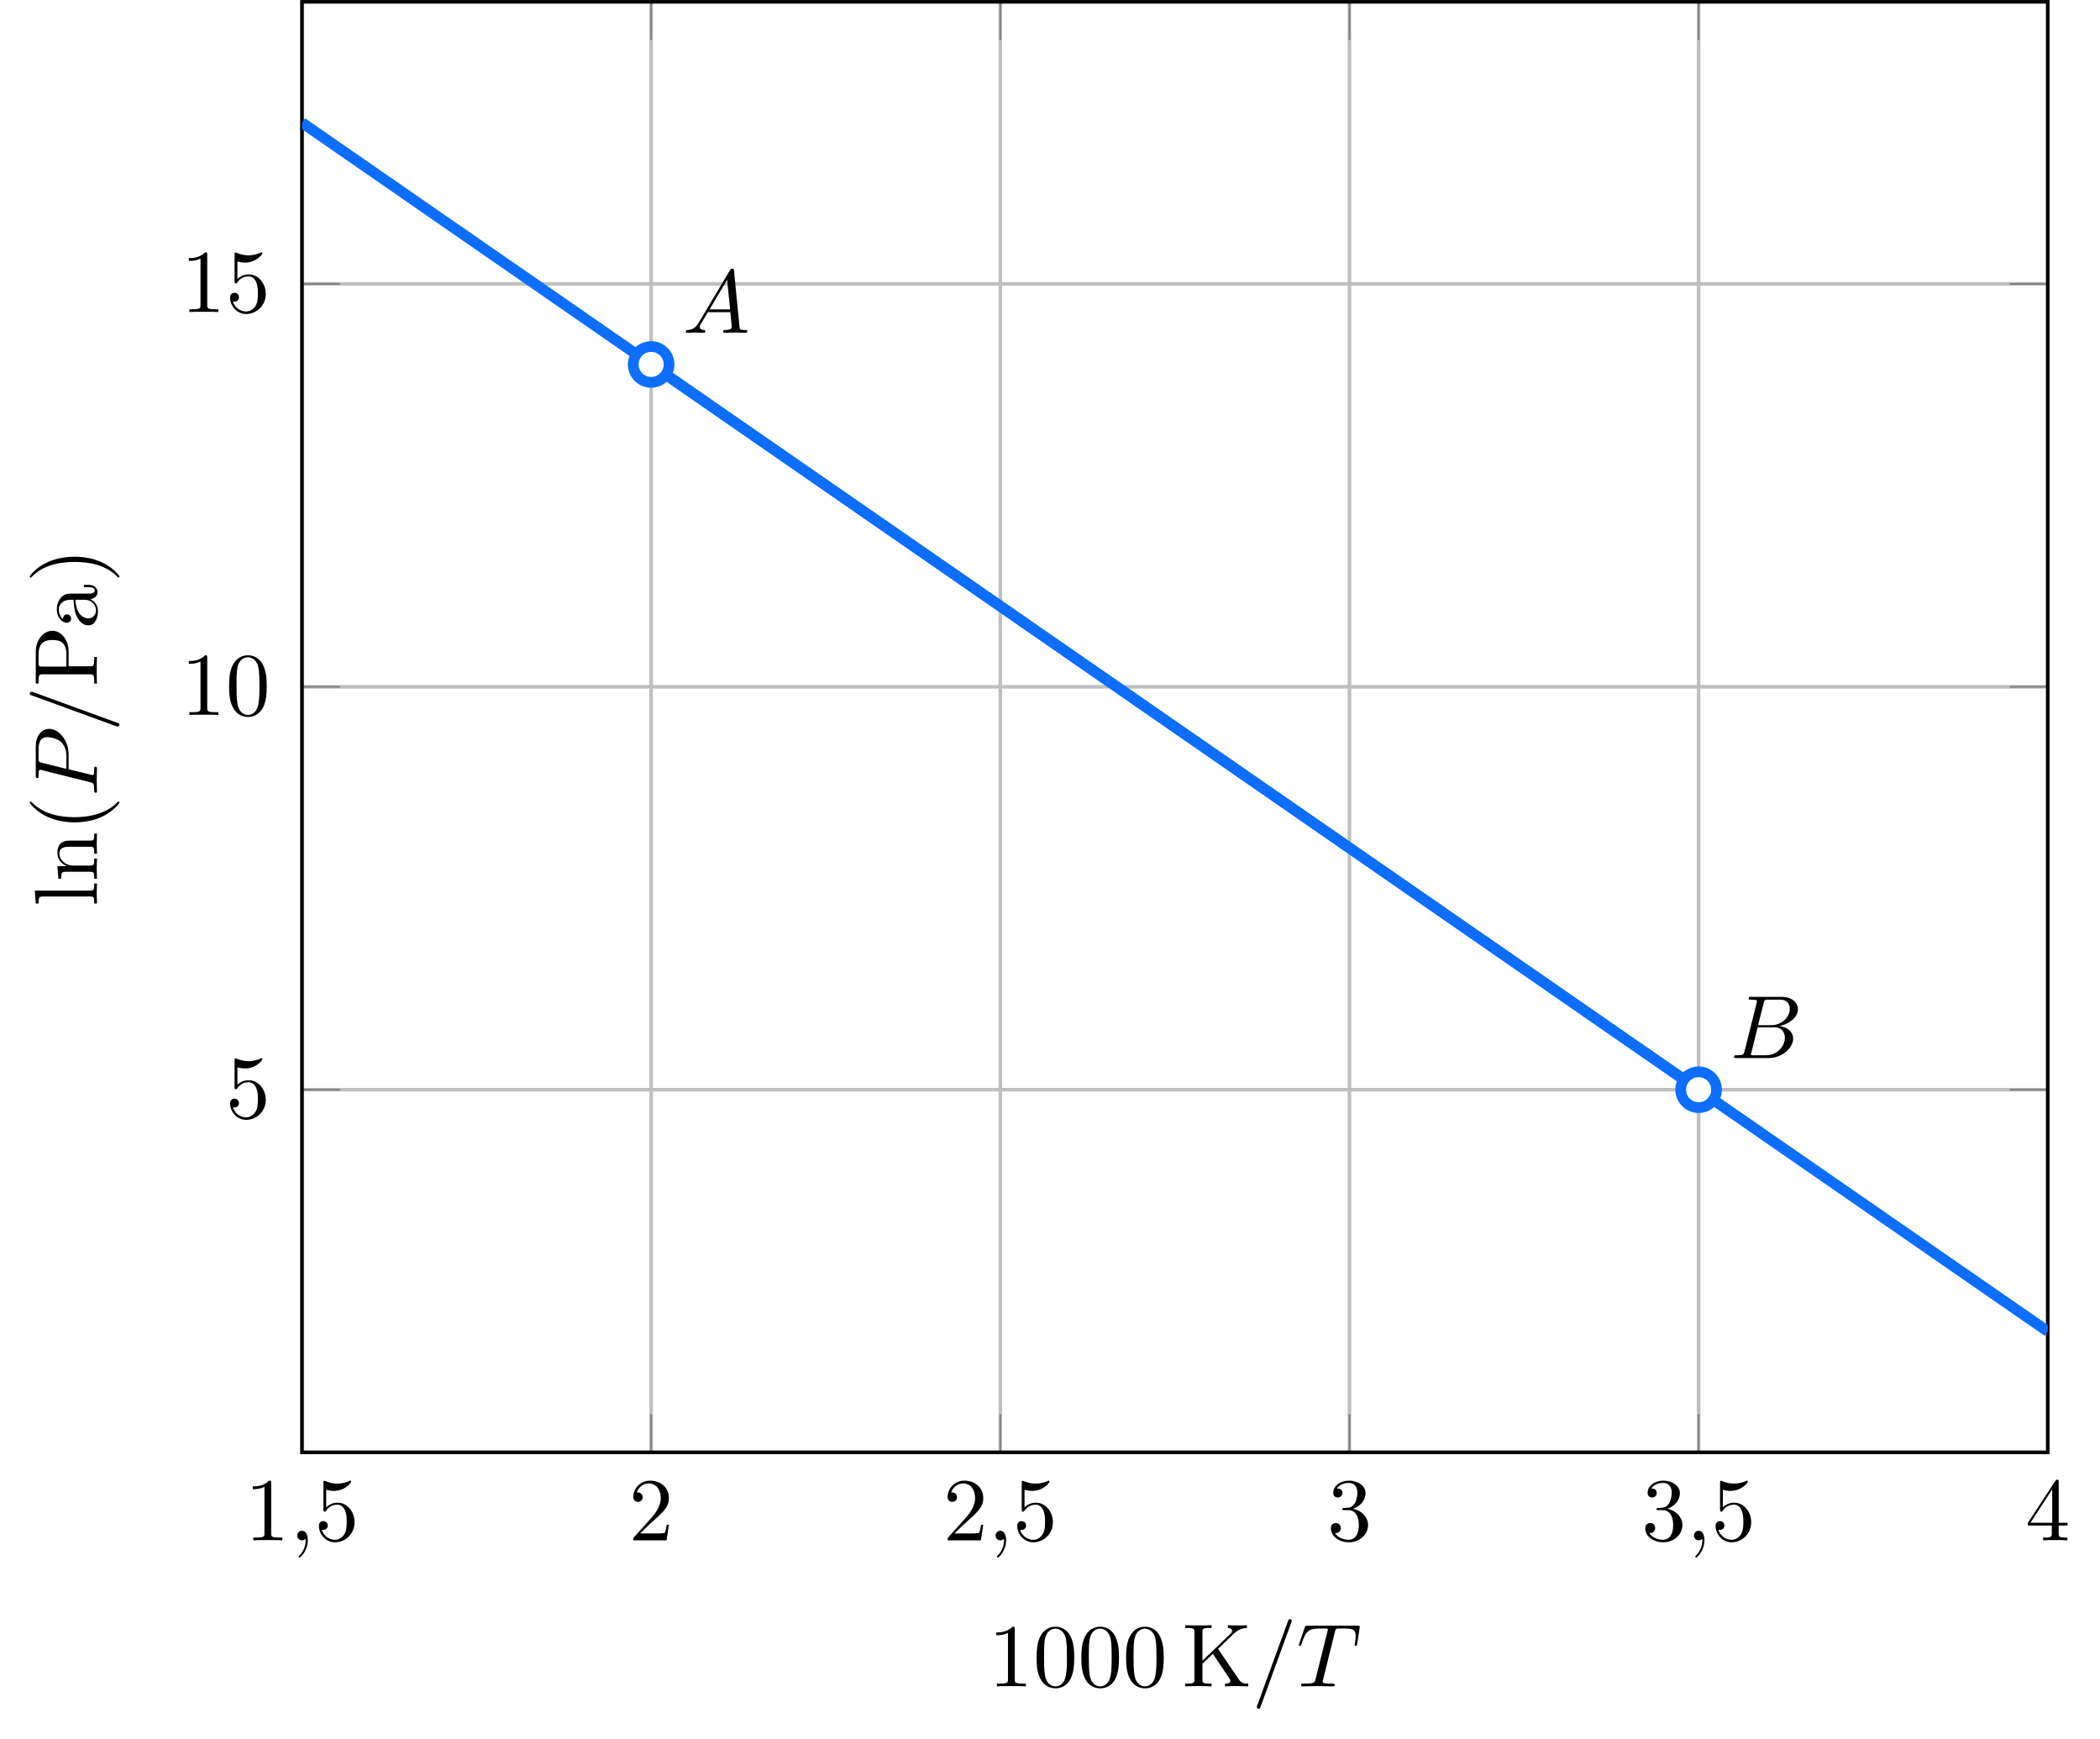
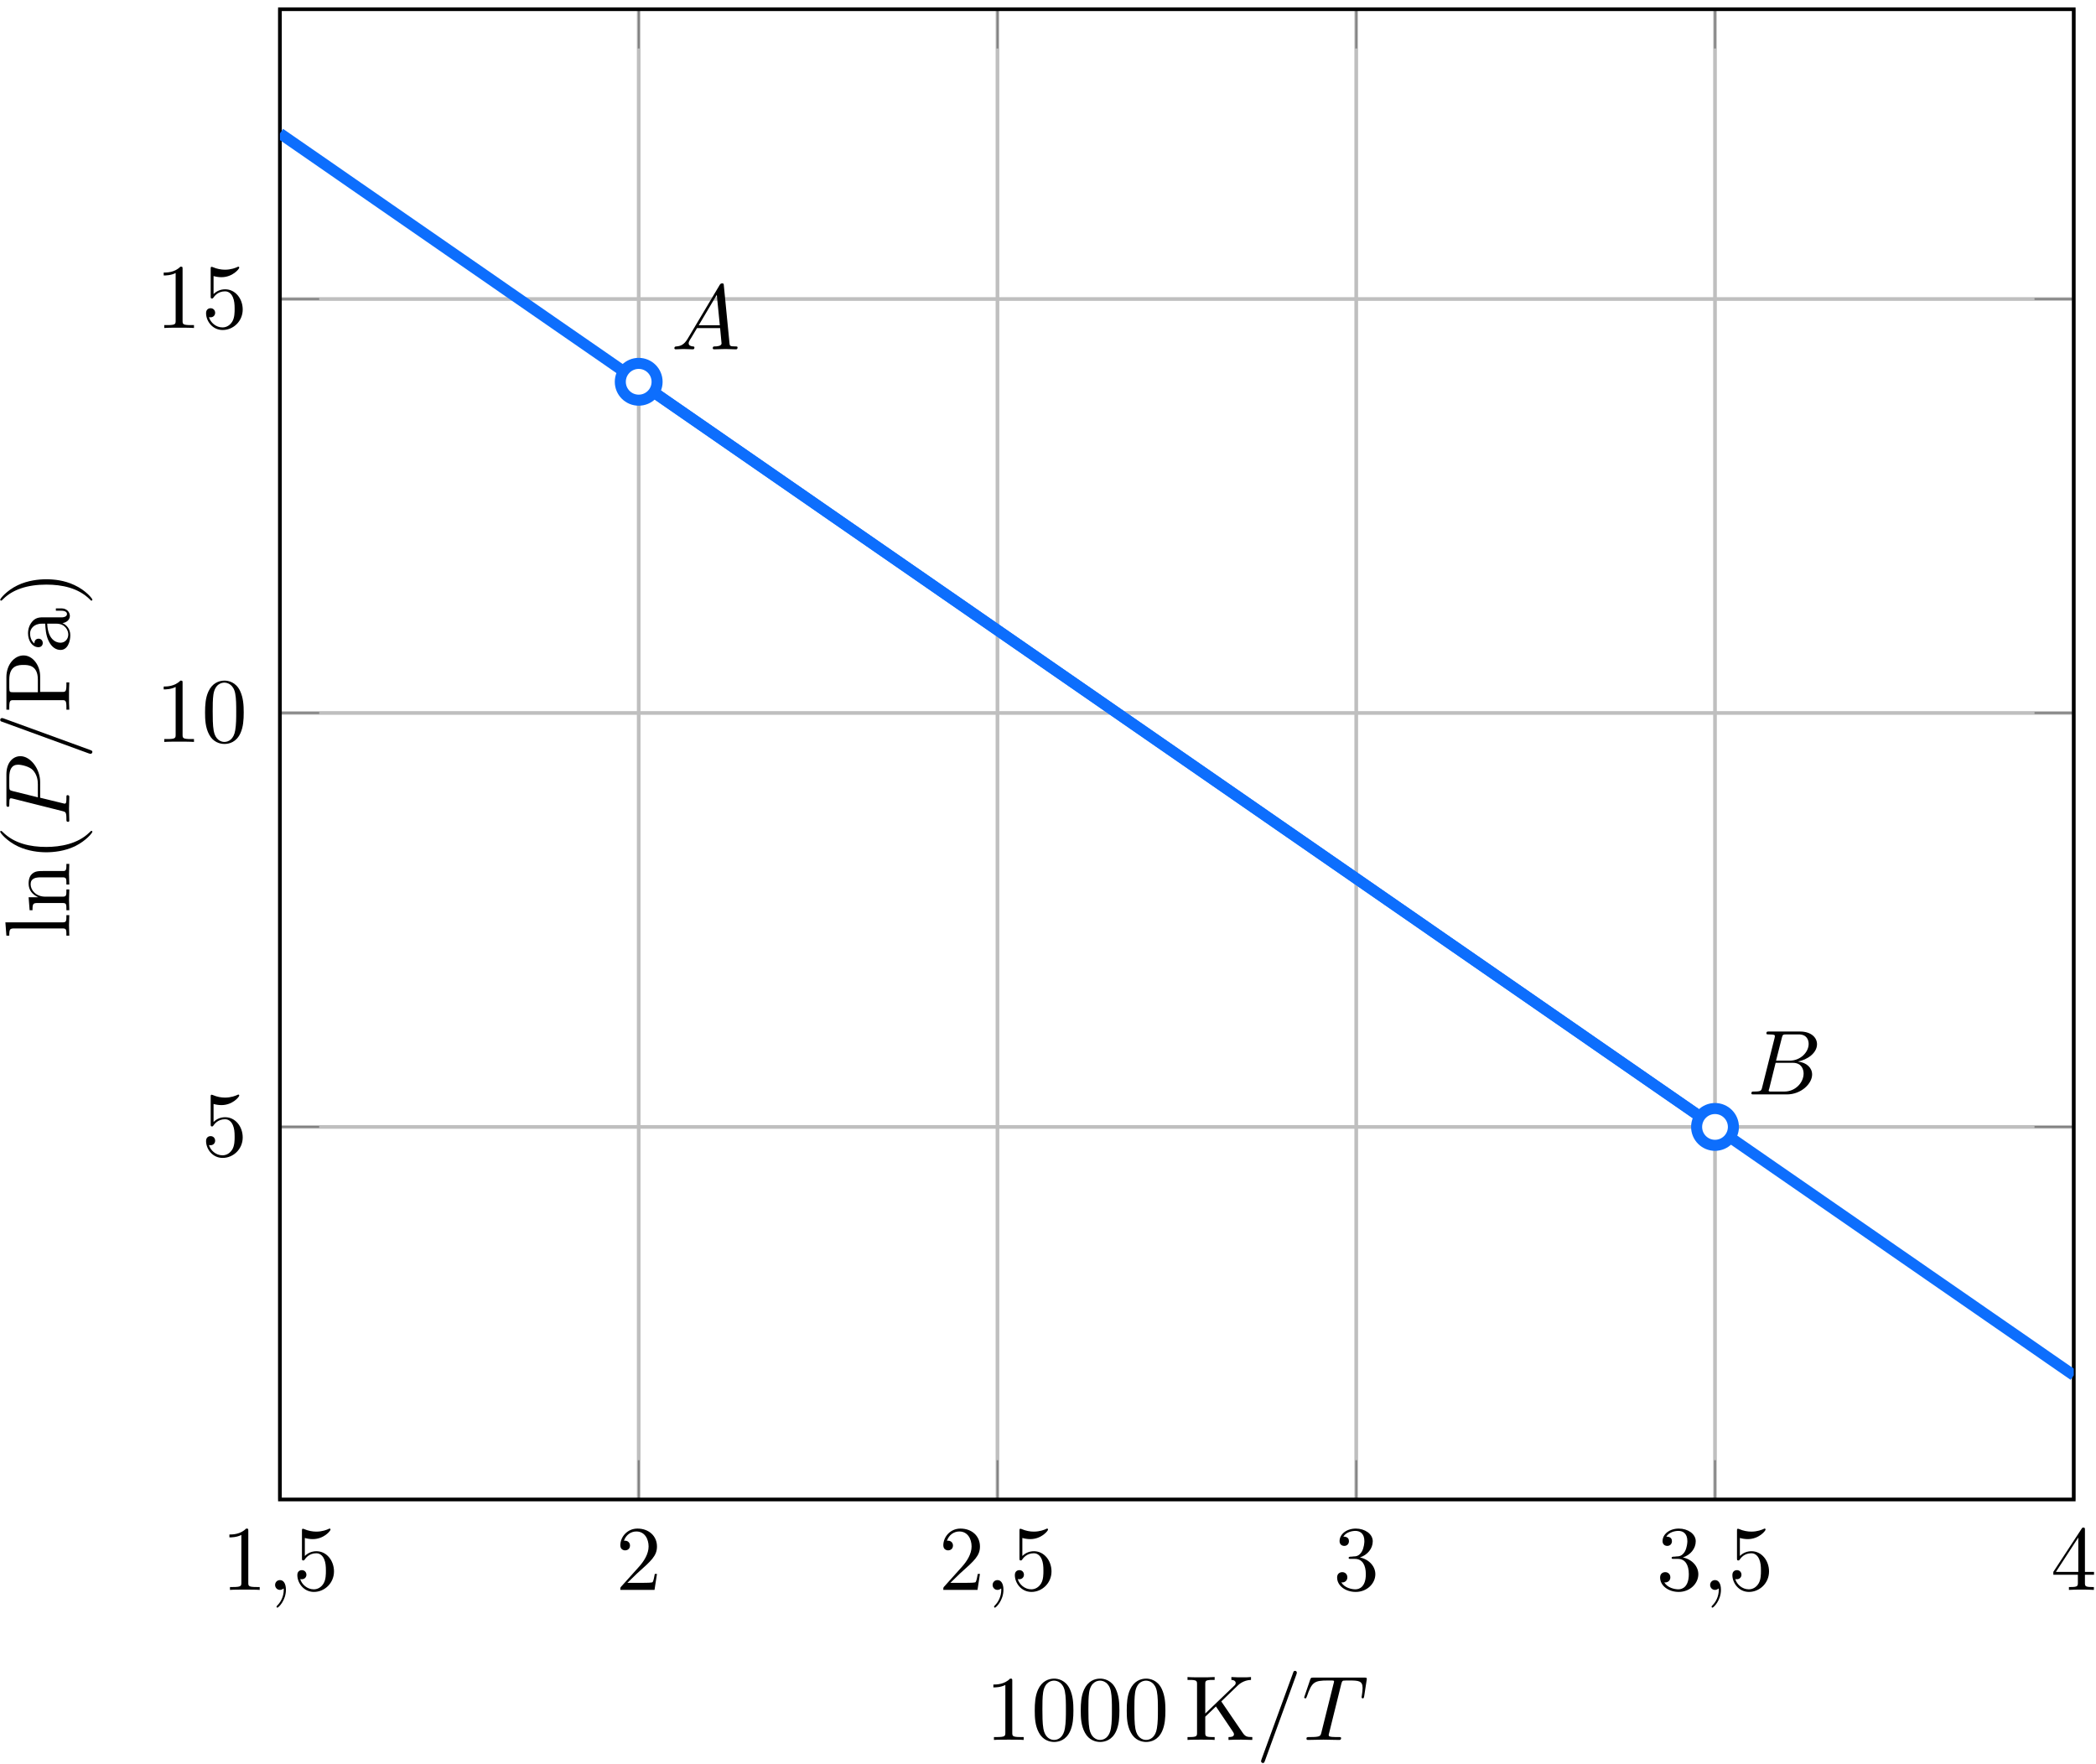
- <svg xmlns="http://www.w3.org/2000/svg" xmlns:xlink="http://www.w3.org/1999/xlink" width="233.69pt" height="193.45pt" viewBox="0 0 233.69 193.45" version="1.1">
+ <svg xmlns="http://www.w3.org/2000/svg" xmlns:xlink="http://www.w3.org/1999/xlink" width="227pt" height="191pt" viewBox="0 0 227 191" version="1.1">
  <defs>
    <g>
      <symbol overflow="visible" id="glyph0-0">
        <path style="stroke:none;" d="" />
      </symbol>
      <symbol overflow="visible" id="glyph0-1">
        <path style="stroke:none;" d="M 4.172 0 L 4.172 -0.312 L 3.859 -0.312 C 2.953 -0.312 2.938 -0.422 2.938 -0.781 L 2.938 -6.375 C 2.938 -6.625 2.938 -6.641 2.703 -6.641 C 2.078 -6 1.203 -6 0.891 -6 L 0.891 -5.688 C 1.094 -5.688 1.672 -5.688 2.188 -5.953 L 2.188 -0.781 C 2.188 -0.422 2.156 -0.312 1.266 -0.312 L 0.953 -0.312 L 0.953 0 C 1.297 -0.031 2.156 -0.031 2.562 -0.031 C 2.953 -0.031 3.828 -0.031 4.172 0 Z M 4.172 0 " />
      </symbol>
      <symbol overflow="visible" id="glyph0-2">
        <path style="stroke:none;" d="M 4.469 -2 C 4.469 -3.188 3.656 -4.188 2.578 -4.188 C 2.109 -4.188 1.672 -4.031 1.312 -3.672 L 1.312 -5.625 C 1.516 -5.562 1.844 -5.5 2.156 -5.5 C 3.391 -5.5 4.094 -6.406 4.094 -6.531 C 4.094 -6.594 4.062 -6.641 3.984 -6.641 C 3.984 -6.641 3.953 -6.641 3.906 -6.609 C 3.703 -6.516 3.219 -6.312 2.547 -6.312 C 2.156 -6.312 1.688 -6.391 1.219 -6.594 C 1.141 -6.625 1.109 -6.625 1.109 -6.625 C 1 -6.625 1 -6.547 1 -6.391 L 1 -3.438 C 1 -3.266 1 -3.188 1.141 -3.188 C 1.219 -3.188 1.234 -3.203 1.281 -3.266 C 1.391 -3.422 1.75 -3.969 2.562 -3.969 C 3.078 -3.969 3.328 -3.516 3.406 -3.328 C 3.562 -2.953 3.594 -2.578 3.594 -2.078 C 3.594 -1.719 3.594 -1.125 3.344 -0.703 C 3.109 -0.312 2.734 -0.062 2.281 -0.062 C 1.562 -0.062 0.984 -0.594 0.812 -1.172 C 0.844 -1.172 0.875 -1.156 0.984 -1.156 C 1.312 -1.156 1.484 -1.406 1.484 -1.641 C 1.484 -1.891 1.312 -2.141 0.984 -2.141 C 0.844 -2.141 0.5 -2.062 0.5 -1.609 C 0.5 -0.75 1.188 0.219 2.297 0.219 C 3.453 0.219 4.469 -0.734 4.469 -2 Z M 4.469 -2 " />
      </symbol>
      <symbol overflow="visible" id="glyph0-3">
        <path style="stroke:none;" d="M 4.469 -1.734 L 4.234 -1.734 C 4.172 -1.438 4.109 -1 4 -0.844 C 3.938 -0.766 3.281 -0.766 3.062 -0.766 L 1.266 -0.766 L 2.328 -1.797 C 3.875 -3.172 4.469 -3.703 4.469 -4.703 C 4.469 -5.844 3.578 -6.641 2.359 -6.641 C 1.234 -6.641 0.5 -5.719 0.5 -4.828 C 0.5 -4.281 1 -4.281 1.031 -4.281 C 1.203 -4.281 1.547 -4.391 1.547 -4.812 C 1.547 -5.062 1.359 -5.328 1.016 -5.328 C 0.938 -5.328 0.922 -5.328 0.891 -5.312 C 1.109 -5.969 1.656 -6.328 2.234 -6.328 C 3.141 -6.328 3.562 -5.516 3.562 -4.703 C 3.562 -3.906 3.078 -3.125 2.516 -2.5 L 0.609 -0.375 C 0.5 -0.266 0.5 -0.234 0.5 0 L 4.203 0 Z M 4.469 -1.734 " />
      </symbol>
      <symbol overflow="visible" id="glyph0-4">
        <path style="stroke:none;" d="M 4.562 -1.703 C 4.562 -2.516 3.922 -3.297 2.891 -3.516 C 3.703 -3.781 4.281 -4.469 4.281 -5.266 C 4.281 -6.078 3.406 -6.641 2.453 -6.641 C 1.453 -6.641 0.688 -6.047 0.688 -5.281 C 0.688 -4.953 0.906 -4.766 1.203 -4.766 C 1.5 -4.766 1.703 -4.984 1.703 -5.281 C 1.703 -5.766 1.234 -5.766 1.094 -5.766 C 1.391 -6.266 2.047 -6.391 2.406 -6.391 C 2.828 -6.391 3.375 -6.172 3.375 -5.281 C 3.375 -5.156 3.344 -4.578 3.094 -4.141 C 2.797 -3.656 2.453 -3.625 2.203 -3.625 C 2.125 -3.609 1.891 -3.594 1.812 -3.594 C 1.734 -3.578 1.672 -3.562 1.672 -3.469 C 1.672 -3.359 1.734 -3.359 1.906 -3.359 L 2.344 -3.359 C 3.156 -3.359 3.531 -2.688 3.531 -1.703 C 3.531 -0.344 2.844 -0.062 2.406 -0.062 C 1.969 -0.062 1.219 -0.234 0.875 -0.812 C 1.219 -0.766 1.531 -0.984 1.531 -1.359 C 1.531 -1.719 1.266 -1.922 0.984 -1.922 C 0.734 -1.922 0.422 -1.781 0.422 -1.344 C 0.422 -0.438 1.344 0.219 2.438 0.219 C 3.656 0.219 4.562 -0.688 4.562 -1.703 Z M 4.562 -1.703 " />
      </symbol>
      <symbol overflow="visible" id="glyph0-5">
        <path style="stroke:none;" d="M 4.688 -1.641 L 4.688 -1.953 L 3.703 -1.953 L 3.703 -6.484 C 3.703 -6.688 3.703 -6.75 3.531 -6.75 C 3.453 -6.75 3.422 -6.75 3.344 -6.625 L 0.281 -1.953 L 0.281 -1.641 L 2.938 -1.641 L 2.938 -0.781 C 2.938 -0.422 2.906 -0.312 2.172 -0.312 L 1.969 -0.312 L 1.969 0 C 2.375 -0.031 2.891 -0.031 3.312 -0.031 C 3.734 -0.031 4.25 -0.031 4.672 0 L 4.672 -0.312 L 4.453 -0.312 C 3.719 -0.312 3.703 -0.422 3.703 -0.781 L 3.703 -1.641 Z M 2.984 -1.953 L 0.562 -1.953 L 2.984 -5.672 Z M 2.984 -1.953 " />
      </symbol>
      <symbol overflow="visible" id="glyph0-6">
        <path style="stroke:none;" d="M 4.578 -3.188 C 4.578 -3.984 4.531 -4.781 4.188 -5.516 C 3.734 -6.484 2.906 -6.641 2.5 -6.641 C 1.891 -6.641 1.172 -6.375 0.75 -5.453 C 0.438 -4.766 0.391 -3.984 0.391 -3.188 C 0.391 -2.438 0.422 -1.547 0.844 -0.781 C 1.266 0.016 2 0.219 2.484 0.219 C 3.016 0.219 3.781 0.016 4.219 -0.938 C 4.531 -1.625 4.578 -2.406 4.578 -3.188 Z M 3.766 -3.312 C 3.766 -2.562 3.766 -1.891 3.656 -1.25 C 3.5 -0.297 2.938 0 2.484 0 C 2.094 0 1.5 -0.25 1.328 -1.203 C 1.219 -1.797 1.219 -2.719 1.219 -3.312 C 1.219 -3.953 1.219 -4.609 1.297 -5.141 C 1.484 -6.328 2.234 -6.422 2.484 -6.422 C 2.812 -6.422 3.469 -6.234 3.656 -5.25 C 3.766 -4.688 3.766 -3.938 3.766 -3.312 Z M 3.766 -3.312 " />
      </symbol>
      <symbol overflow="visible" id="glyph0-7">
        <path style="stroke:none;" d="M 7.344 0 L 7.344 -0.312 C 6.797 -0.312 6.594 -0.344 6.297 -0.781 L 3.984 -4.172 L 5.781 -5.906 C 5.859 -5.984 6.391 -6.484 7.203 -6.5 L 7.203 -6.812 C 6.938 -6.781 6.625 -6.781 6.344 -6.781 C 5.984 -6.781 5.422 -6.781 5.078 -6.812 L 5.078 -6.5 C 5.484 -6.484 5.547 -6.266 5.547 -6.172 C 5.547 -6.016 5.438 -5.906 5.359 -5.844 L 2.25 -2.859 L 2.25 -6.031 C 2.25 -6.391 2.266 -6.5 3.031 -6.5 L 3.266 -6.5 L 3.266 -6.812 C 2.922 -6.781 2.188 -6.781 1.797 -6.781 C 1.422 -6.781 0.672 -6.781 0.328 -6.812 L 0.328 -6.5 L 0.562 -6.5 C 1.328 -6.5 1.359 -6.391 1.359 -6.031 L 1.359 -0.781 C 1.359 -0.422 1.328 -0.312 0.562 -0.312 L 0.328 -0.312 L 0.328 0 C 0.672 -0.031 1.422 -0.031 1.797 -0.031 C 2.172 -0.031 2.922 -0.031 3.266 0 L 3.266 -0.312 L 3.031 -0.312 C 2.266 -0.312 2.25 -0.422 2.25 -0.781 L 2.25 -2.516 L 3.406 -3.625 L 5.203 -0.953 C 5.266 -0.859 5.359 -0.734 5.359 -0.609 C 5.359 -0.312 4.969 -0.312 4.766 -0.312 L 4.766 0 C 5.109 -0.031 5.812 -0.031 6.188 -0.031 Z M 7.344 0 " />
      </symbol>
      <symbol overflow="visible" id="glyph1-0">
        <path style="stroke:none;" d="" />
      </symbol>
      <symbol overflow="visible" id="glyph1-1">
        <path style="stroke:none;" d="M 2.031 -0.016 C 2.031 -0.672 1.781 -1.062 1.391 -1.062 C 1.062 -1.062 0.859 -0.812 0.859 -0.531 C 0.859 -0.266 1.062 0 1.391 0 C 1.5 0 1.641 -0.047 1.734 -0.125 C 1.766 -0.156 1.781 -0.156 1.781 -0.156 C 1.781 -0.156 1.797 -0.156 1.797 -0.016 C 1.797 0.734 1.453 1.328 1.125 1.656 C 1.016 1.766 1.016 1.781 1.016 1.812 C 1.016 1.891 1.062 1.922 1.109 1.922 C 1.219 1.922 2.031 1.156 2.031 -0.016 Z M 2.031 -0.016 " />
      </symbol>
      <symbol overflow="visible" id="glyph1-2">
        <path style="stroke:none;" d="M 7.188 -0.203 C 7.188 -0.312 7.094 -0.312 6.953 -0.312 C 6.344 -0.312 6.344 -0.375 6.312 -0.672 L 5.703 -6.891 C 5.688 -7.094 5.688 -7.141 5.516 -7.141 C 5.359 -7.141 5.312 -7.062 5.25 -6.969 L 1.781 -1.141 C 1.391 -0.484 1 -0.344 0.562 -0.312 C 0.438 -0.297 0.344 -0.297 0.344 -0.109 C 0.344 -0.047 0.406 0 0.484 0 C 0.75 0 1.062 -0.031 1.328 -0.031 C 1.672 -0.031 2.016 0 2.328 0 C 2.391 0 2.516 0 2.516 -0.188 C 2.516 -0.297 2.438 -0.312 2.359 -0.312 C 2.141 -0.328 1.891 -0.406 1.891 -0.656 C 1.891 -0.781 1.953 -0.891 2.031 -1.031 C 2.109 -1.141 2.109 -1.141 2.797 -2.297 L 5.297 -2.297 C 5.312 -2.094 5.453 -0.734 5.453 -0.641 C 5.453 -0.344 4.938 -0.312 4.734 -0.312 C 4.594 -0.312 4.5 -0.312 4.5 -0.109 C 4.5 0 4.641 0 4.641 0 C 5.047 0 5.469 -0.031 5.875 -0.031 C 6.125 -0.031 6.766 0 7.016 0 C 7.062 0 7.188 0 7.188 -0.203 Z M 5.266 -2.609 L 2.984 -2.609 L 4.938 -5.906 Z M 5.266 -2.609 " />
      </symbol>
      <symbol overflow="visible" id="glyph1-3">
        <path style="stroke:none;" d="M 7 -2.156 C 7 -2.875 6.422 -3.453 5.453 -3.562 C 6.484 -3.75 7.531 -4.484 7.531 -5.438 C 7.531 -6.172 6.875 -6.812 5.688 -6.812 L 2.328 -6.812 C 2.141 -6.812 2.047 -6.812 2.047 -6.609 C 2.047 -6.5 2.141 -6.5 2.328 -6.5 C 2.328 -6.5 2.531 -6.5 2.703 -6.484 C 2.875 -6.453 2.969 -6.453 2.969 -6.312 C 2.969 -6.281 2.953 -6.25 2.938 -6.125 L 1.594 -0.781 C 1.5 -0.391 1.469 -0.312 0.688 -0.312 C 0.516 -0.312 0.422 -0.312 0.422 -0.109 C 0.422 0 0.516 0 0.688 0 L 4.25 0 C 5.828 0 7 -1.172 7 -2.156 Z M 6.625 -5.469 C 6.625 -4.594 5.766 -3.656 4.562 -3.656 L 3.094 -3.656 L 3.719 -6.125 C 3.812 -6.469 3.828 -6.5 4.25 -6.5 L 5.547 -6.5 C 6.422 -6.5 6.625 -5.906 6.625 -5.469 Z M 6.078 -2.266 C 6.078 -1.281 5.188 -0.312 4 -0.312 L 2.656 -0.312 C 2.516 -0.312 2.5 -0.312 2.438 -0.312 C 2.328 -0.328 2.297 -0.344 2.297 -0.422 C 2.297 -0.453 2.297 -0.469 2.359 -0.641 L 3.047 -3.422 L 4.922 -3.422 C 5.875 -3.422 6.078 -2.688 6.078 -2.266 Z M 6.078 -2.266 " />
      </symbol>
      <symbol overflow="visible" id="glyph1-4">
        <path style="stroke:none;" d="M 4.422 -7.281 C 4.422 -7.391 4.344 -7.484 4.234 -7.484 C 4.156 -7.484 4.094 -7.453 4.062 -7.391 L 0.594 2.109 C 0.547 2.25 0.547 2.297 0.547 2.297 C 0.547 2.406 0.641 2.5 0.75 2.5 C 0.875 2.5 0.906 2.422 0.969 2.25 L 4.375 -7.094 C 4.422 -7.234 4.422 -7.281 4.422 -7.281 Z M 4.422 -7.281 " />
      </symbol>
      <symbol overflow="visible" id="glyph1-5">
        <path style="stroke:none;" d="M 6.734 -4.734 L 7 -6.469 C 7.016 -6.516 7.016 -6.609 7.016 -6.641 C 7.016 -6.75 6.922 -6.75 6.75 -6.75 L 1.219 -6.75 C 0.984 -6.75 0.969 -6.734 0.891 -6.547 L 0.297 -4.797 C 0.297 -4.781 0.234 -4.609 0.234 -4.609 C 0.234 -4.562 0.297 -4.5 0.359 -4.5 C 0.453 -4.5 0.469 -4.562 0.531 -4.719 C 1.062 -6.266 1.328 -6.438 2.797 -6.438 L 3.188 -6.438 C 3.469 -6.438 3.469 -6.406 3.469 -6.312 C 3.469 -6.266 3.438 -6.141 3.422 -6.109 L 2.094 -0.781 C 2 -0.422 1.969 -0.312 0.906 -0.312 C 0.547 -0.312 0.484 -0.312 0.484 -0.125 C 0.484 0 0.594 0 0.656 0 C 0.922 0 1.203 -0.016 1.469 -0.016 L 2.328 -0.031 L 3.156 -0.016 C 3.438 -0.016 3.734 0 4.016 0 C 4.109 0 4.234 0 4.234 -0.203 C 4.234 -0.312 4.156 -0.312 3.891 -0.312 C 3.656 -0.312 3.516 -0.312 3.266 -0.328 C 2.969 -0.359 2.891 -0.391 2.891 -0.547 C 2.891 -0.547 2.891 -0.609 2.938 -0.75 L 4.25 -6.047 C 4.328 -6.328 4.359 -6.391 4.484 -6.422 C 4.578 -6.438 4.906 -6.438 5.109 -6.438 C 6.125 -6.438 6.562 -6.406 6.562 -5.625 C 6.562 -5.469 6.531 -5.078 6.484 -4.828 C 6.484 -4.781 6.453 -4.672 6.453 -4.641 C 6.453 -4.578 6.484 -4.5 6.578 -4.5 C 6.688 -4.5 6.703 -4.578 6.734 -4.734 Z M 6.734 -4.734 " />
      </symbol>
      <symbol overflow="visible" id="glyph2-0">
        <path style="stroke:none;" d="" />
      </symbol>
      <symbol overflow="visible" id="glyph2-1">
        <path style="stroke:none;" d="M 0 -2.547 L -0.312 -2.547 C -0.312 -1.875 -0.312 -1.766 -0.75 -1.766 L -6.922 -1.766 L -6.812 -0.328 L -6.5 -0.328 C -6.5 -1.031 -6.438 -1.109 -5.938 -1.109 L -0.75 -1.109 C -0.312 -1.109 -0.312 -1 -0.312 -0.328 L 0 -0.328 L -0.031 -1.438 Z M 0 -2.547 " />
      </symbol>
      <symbol overflow="visible" id="glyph2-2">
        <path style="stroke:none;" d="M 0 -5.328 L -0.312 -5.328 C -0.312 -4.812 -0.312 -4.562 -0.609 -4.562 L -2.516 -4.562 C -3.375 -4.562 -3.672 -4.562 -4.031 -4.25 C -4.203 -4.109 -4.406 -3.781 -4.406 -3.203 C -4.406 -2.469 -3.984 -2 -3.359 -1.719 L -4.406 -1.719 L -4.297 -0.312 L -3.984 -0.312 C -3.984 -1.016 -3.922 -1.094 -3.422 -1.094 L -0.75 -1.094 C -0.312 -1.094 -0.312 -0.984 -0.312 -0.312 L 0 -0.312 L -0.031 -1.453 L 0 -2.562 L -0.312 -2.562 C -0.312 -1.891 -0.312 -1.781 -0.75 -1.781 L -2.594 -1.781 C -3.625 -1.781 -4.188 -2.5 -4.188 -3.125 C -4.188 -3.766 -3.656 -3.875 -3.078 -3.875 L -0.75 -3.875 C -0.312 -3.875 -0.312 -3.766 -0.312 -3.094 L 0 -3.094 L -0.031 -4.219 Z M 0 -5.328 " />
      </symbol>
      <symbol overflow="visible" id="glyph2-3">
        <path style="stroke:none;" d="M 2.391 -3.297 C 2.359 -3.297 2.344 -3.297 2.172 -3.125 C 0.922 -1.891 -0.969 -1.562 -2.5 -1.562 C -4.234 -1.562 -5.969 -1.938 -7.203 -3.172 C -7.328 -3.297 -7.344 -3.297 -7.375 -3.297 C -7.453 -3.297 -7.484 -3.266 -7.484 -3.203 C -7.484 -3.094 -6.797 -2.203 -5.531 -1.609 C -4.438 -1.109 -3.328 -0.984 -2.5 -0.984 C -1.719 -0.984 -0.516 -1.094 0.625 -1.641 C 1.844 -2.25 2.5 -3.094 2.5 -3.203 C 2.5 -3.266 2.469 -3.297 2.391 -3.297 Z M 2.391 -3.297 " />
      </symbol>
      <symbol overflow="visible" id="glyph2-4">
        <path style="stroke:none;" d="M -4.953 -6.219 C -5.938 -6.219 -6.812 -5.234 -6.812 -3.875 L -6.812 -0.344 L -6.5 -0.344 L -6.5 -0.594 C -6.5 -1.359 -6.391 -1.375 -6.031 -1.375 L -0.781 -1.375 C -0.422 -1.375 -0.312 -1.359 -0.312 -0.594 L -0.312 -0.344 L 0 -0.344 C -0.031 -0.703 -0.031 -1.438 -0.031 -1.812 C -0.031 -2.188 -0.031 -2.938 0 -3.297 L -0.312 -3.297 L -0.312 -3.047 C -0.312 -2.281 -0.422 -2.266 -0.781 -2.266 L -3.156 -2.266 L -3.156 -3.953 C -3.156 -5.141 -3.953 -6.219 -4.953 -6.219 Z M -4.953 -5.188 C -4.484 -5.188 -3.406 -5.188 -3.406 -3.609 L -3.406 -2.234 L -6.094 -2.234 C -6.438 -2.234 -6.5 -2.25 -6.5 -2.719 L -6.5 -3.609 C -6.5 -5.188 -5.438 -5.188 -4.953 -5.188 Z M -4.953 -5.188 " />
      </symbol>
      <symbol overflow="visible" id="glyph2-5">
        <path style="stroke:none;" d="M -0.891 -4.812 L -1.453 -4.812 L -1.453 -4.562 L -0.891 -4.562 C -0.312 -4.562 -0.25 -4.312 -0.25 -4.203 C -0.25 -3.875 -0.703 -3.844 -0.75 -3.844 L -2.734 -3.844 C -3.156 -3.844 -3.547 -3.844 -3.922 -3.484 C -4.312 -3.094 -4.469 -2.594 -4.469 -2.109 C -4.469 -1.297 -4 -0.609 -3.344 -0.609 C -3.047 -0.609 -2.875 -0.812 -2.875 -1.062 C -2.875 -1.344 -3.078 -1.531 -3.328 -1.531 C -3.453 -1.531 -3.781 -1.469 -3.781 -1.016 C -4.141 -1.281 -4.25 -1.781 -4.25 -2.094 C -4.25 -2.578 -3.859 -3.156 -2.969 -3.156 L -2.609 -3.156 C -2.578 -2.641 -2.547 -1.938 -2.25 -1.312 C -1.906 -0.562 -1.391 -0.312 -0.953 -0.312 C -0.141 -0.312 0.109 -1.281 0.109 -1.906 C 0.109 -2.578 -0.297 -3.031 -0.75 -3.219 C -0.359 -3.266 0.062 -3.531 0.062 -4 C 0.062 -4.203 -0.078 -4.812 -0.891 -4.812 Z M -1.391 -3.156 C -0.453 -3.156 -0.109 -2.438 -0.109 -1.984 C -0.109 -1.5 -0.453 -1.094 -0.953 -1.094 C -1.5 -1.094 -2.328 -1.5 -2.391 -3.156 Z M -1.391 -3.156 " />
      </symbol>
      <symbol overflow="visible" id="glyph2-6">
        <path style="stroke:none;" d="M -2.5 -2.875 C -3.266 -2.875 -4.469 -2.766 -5.609 -2.219 C -6.828 -1.625 -7.484 -0.766 -7.484 -0.672 C -7.484 -0.609 -7.438 -0.562 -7.375 -0.562 C -7.344 -0.562 -7.328 -0.562 -7.141 -0.75 C -6.156 -1.734 -4.578 -2.297 -2.5 -2.297 C -0.781 -2.297 0.969 -1.938 2.219 -0.703 C 2.344 -0.562 2.359 -0.562 2.391 -0.562 C 2.453 -0.562 2.5 -0.609 2.5 -0.672 C 2.5 -0.766 1.812 -1.672 0.547 -2.25 C -0.547 -2.766 -1.656 -2.875 -2.5 -2.875 Z M -2.5 -2.875 " />
      </symbol>
      <symbol overflow="visible" id="glyph3-0">
        <path style="stroke:none;" d="" />
      </symbol>
      <symbol overflow="visible" id="glyph3-1">
        <path style="stroke:none;" d="M -5.297 -7.516 C -6.078 -7.516 -6.812 -6.859 -6.812 -5.547 L -6.812 -2.328 C -6.812 -2.141 -6.812 -2.031 -6.625 -2.031 C -6.5 -2.031 -6.5 -2.109 -6.5 -2.312 C -6.5 -2.438 -6.484 -2.625 -6.484 -2.734 C -6.453 -2.906 -6.438 -2.953 -6.312 -2.953 C -6.281 -2.953 -6.25 -2.953 -6.125 -2.922 L -0.781 -1.578 C -0.391 -1.484 -0.312 -1.469 -0.312 -0.672 C -0.312 -0.516 -0.312 -0.406 -0.125 -0.406 C 0 -0.406 0 -0.516 0 -0.547 L -0.031 -1.812 L -0.016 -2.453 C -0.016 -2.672 0 -2.891 0 -3.094 C 0 -3.172 0 -3.297 -0.203 -3.297 C -0.312 -3.297 -0.312 -3.203 -0.312 -3.016 C -0.312 -2.656 -0.312 -2.375 -0.484 -2.375 C -0.547 -2.375 -0.594 -2.391 -0.656 -2.406 L -3.156 -3.016 L -3.156 -4.719 C -3.156 -6.125 -4.188 -7.516 -5.297 -7.516 Z M -5.547 -6.594 C -5.156 -6.594 -4.297 -6.391 -3.938 -6 C -3.484 -5.5 -3.406 -4.906 -3.406 -4.469 L -3.406 -3.062 L -6.125 -3.734 C -6.469 -3.828 -6.5 -3.844 -6.5 -4.281 L -6.5 -5.234 C -6.5 -6.062 -6.234 -6.594 -5.547 -6.594 Z M -5.547 -6.594 " />
      </symbol>
      <symbol overflow="visible" id="glyph3-2">
        <path style="stroke:none;" d="M -7.281 -4.422 C -7.391 -4.422 -7.484 -4.344 -7.484 -4.234 C -7.484 -4.156 -7.453 -4.094 -7.391 -4.062 L 2.109 -0.594 C 2.25 -0.547 2.297 -0.547 2.297 -0.547 C 2.406 -0.547 2.5 -0.641 2.5 -0.75 C 2.5 -0.875 2.422 -0.906 2.25 -0.969 L -7.094 -4.375 C -7.234 -4.422 -7.281 -4.422 -7.281 -4.422 Z M -7.281 -4.422 " />
      </symbol>
    </g>
    <clipPath id="clip1">
-       <path d="M 33.605 0.203 L 227.879 0.203 L 227.879 161.598 L 33.605 161.598 Z M 33.605 0.203 " />
+       <path d="M 30.316 1 L 224.59 1 L 224.59 162.395 L 30.316 162.395 Z M 30.316 1 " />
    </clipPath>
  </defs>
  <g id="surface1">
-     <path style="fill:none;stroke-width:0.399;stroke-linecap:butt;stroke-linejoin:miter;stroke:rgb(75%,75%,75%);stroke-opacity:1;stroke-miterlimit:10;" d="M 0 -13.451 L 0 147.943 M 38.855 -13.451 L 38.855 147.943 M 77.711 -13.451 L 77.711 147.943 M 116.563 -13.451 L 116.563 147.943 M 155.418 -13.451 L 155.418 147.943 M 194.273 -13.451 L 194.273 147.943 " transform="matrix(1,0,0,-1,33.60545,148.1462)" />
-     <path style="fill:none;stroke-width:0.399;stroke-linecap:butt;stroke-linejoin:miter;stroke:rgb(75%,75%,75%);stroke-opacity:1;stroke-miterlimit:10;" d="M 0 26.896 L 194.273 26.896 M 0 71.728 L 194.273 71.728 M 0 116.56 L 194.273 116.56 " transform="matrix(1,0,0,-1,33.60545,148.1462)" />
-     <path style="fill:none;stroke-width:0.199;stroke-linecap:butt;stroke-linejoin:miter;stroke:rgb(50%,50%,50%);stroke-opacity:1;stroke-miterlimit:10;" d="M 0 -13.451 L 0 -9.198 M 38.855 -13.451 L 38.855 -9.198 M 77.711 -13.451 L 77.711 -9.198 M 116.563 -13.451 L 116.563 -9.198 M 155.418 -13.451 L 155.418 -9.198 M 194.273 -13.451 L 194.273 -9.198 M 0 147.943 L 0 143.693 M 38.855 147.943 L 38.855 143.693 M 77.711 147.943 L 77.711 143.693 M 116.563 147.943 L 116.563 143.693 M 155.418 147.943 L 155.418 143.693 M 194.273 147.943 L 194.273 143.693 " transform="matrix(1,0,0,-1,33.60545,148.1462)" />
-     <path style="fill:none;stroke-width:0.199;stroke-linecap:butt;stroke-linejoin:miter;stroke:rgb(50%,50%,50%);stroke-opacity:1;stroke-miterlimit:10;" d="M 0 26.896 L 4.25 26.896 M 0 71.728 L 4.25 71.728 M 0 116.56 L 4.25 116.56 M 194.273 26.896 L 190.023 26.896 M 194.273 71.728 L 190.023 71.728 M 194.273 116.56 L 190.023 116.56 " transform="matrix(1,0,0,-1,33.60545,148.1462)" />
-     <path style="fill:none;stroke-width:0.399;stroke-linecap:butt;stroke-linejoin:miter;stroke:rgb(0%,0%,0%);stroke-opacity:1;stroke-miterlimit:10;" d="M 0 -13.451 L 0 147.943 L 194.273 147.943 L 194.273 -13.451 Z M 0 -13.451 " transform="matrix(1,0,0,-1,33.60545,148.1462)" />
+     <path style="fill:none;stroke-width:0.399;stroke-linecap:butt;stroke-linejoin:miter;stroke:rgb(75%,75%,75%);stroke-opacity:1;stroke-miterlimit:10;" d="M -0.002 -13.451 L -0.002 147.944 M 38.854 -13.451 L 38.854 147.944 M 77.709 -13.451 L 77.709 147.944 M 116.565 -13.451 L 116.565 147.944 M 155.42 -13.451 L 155.42 147.944 M 194.272 -13.451 L 194.272 147.944 " transform="matrix(1,0,0,-1,30.318,148.944)" />
+     <path style="fill:none;stroke-width:0.399;stroke-linecap:butt;stroke-linejoin:miter;stroke:rgb(75%,75%,75%);stroke-opacity:1;stroke-miterlimit:10;" d="M -0.002 26.897 L 194.272 26.897 M -0.002 71.729 L 194.272 71.729 M -0.002 116.561 L 194.272 116.561 " transform="matrix(1,0,0,-1,30.318,148.944)" />
+     <path style="fill:none;stroke-width:0.199;stroke-linecap:butt;stroke-linejoin:miter;stroke:rgb(50%,50%,50%);stroke-opacity:1;stroke-miterlimit:10;" d="M -0.002 -13.451 L -0.002 -9.197 M 38.854 -13.451 L 38.854 -9.197 M 77.709 -13.451 L 77.709 -9.197 M 116.565 -13.451 L 116.565 -9.197 M 155.42 -13.451 L 155.42 -9.197 M 194.272 -13.451 L 194.272 -9.197 M -0.002 147.944 L -0.002 143.694 M 38.854 147.944 L 38.854 143.694 M 77.709 147.944 L 77.709 143.694 M 116.565 147.944 L 116.565 143.694 M 155.42 147.944 L 155.42 143.694 M 194.272 147.944 L 194.272 143.694 " transform="matrix(1,0,0,-1,30.318,148.944)" />
+     <path style="fill:none;stroke-width:0.199;stroke-linecap:butt;stroke-linejoin:miter;stroke:rgb(50%,50%,50%);stroke-opacity:1;stroke-miterlimit:10;" d="M -0.002 26.897 L 4.252 26.897 M -0.002 71.729 L 4.252 71.729 M -0.002 116.561 L 4.252 116.561 M 194.272 26.897 L 190.022 26.897 M 194.272 71.729 L 190.022 71.729 M 194.272 116.561 L 190.022 116.561 " transform="matrix(1,0,0,-1,30.318,148.944)" />
+     <path style="fill:none;stroke-width:0.399;stroke-linecap:butt;stroke-linejoin:miter;stroke:rgb(0%,0%,0%);stroke-opacity:1;stroke-miterlimit:10;" d="M -0.002 -13.451 L -0.002 147.944 L 194.272 147.944 L 194.272 -13.451 Z M -0.002 -13.451 " transform="matrix(1,0,0,-1,30.318,148.944)" />
    <g style="fill:rgb(0%,0%,0%);fill-opacity:1;">
-       <use xlink:href="#glyph0-1" x="27.24" y="171.39" />
+       <use xlink:href="#glyph0-1" x="23.953" y="172.188" />
    </g>
    <g style="fill:rgb(0%,0%,0%);fill-opacity:1;">
-       <use xlink:href="#glyph1-1" x="32.222" y="171.39" />
+       <use xlink:href="#glyph1-1" x="28.934" y="172.188" />
    </g>
    <g style="fill:rgb(0%,0%,0%);fill-opacity:1;">
-       <use xlink:href="#glyph0-2" x="34.989" y="171.39" />
+       <use xlink:href="#glyph0-2" x="31.702" y="172.188" />
    </g>
    <g style="fill:rgb(0%,0%,0%);fill-opacity:1;">
-       <use xlink:href="#glyph0-3" x="69.969" y="171.39" />
+       <use xlink:href="#glyph0-3" x="66.682" y="172.188" />
    </g>
    <g style="fill:rgb(0%,0%,0%);fill-opacity:1;">
-       <use xlink:href="#glyph0-3" x="104.95" y="171.39" />
+       <use xlink:href="#glyph0-3" x="101.662" y="172.188" />
    </g>
    <g style="fill:rgb(0%,0%,0%);fill-opacity:1;">
-       <use xlink:href="#glyph1-1" x="109.931" y="171.39" />
+       <use xlink:href="#glyph1-1" x="106.643" y="172.188" />
    </g>
    <g style="fill:rgb(0%,0%,0%);fill-opacity:1;">
-       <use xlink:href="#glyph0-2" x="112.699" y="171.39" />
+       <use xlink:href="#glyph0-2" x="109.41" y="172.188" />
    </g>
    <g style="fill:rgb(0%,0%,0%);fill-opacity:1;">
-       <use xlink:href="#glyph0-4" x="147.679" y="171.39" />
+       <use xlink:href="#glyph0-4" x="144.39" y="172.188" />
    </g>
    <g style="fill:rgb(0%,0%,0%);fill-opacity:1;">
-       <use xlink:href="#glyph0-4" x="182.659" y="171.39" />
+       <use xlink:href="#glyph0-4" x="179.37" y="172.188" />
    </g>
    <g style="fill:rgb(0%,0%,0%);fill-opacity:1;">
-       <use xlink:href="#glyph1-1" x="187.641" y="171.39" />
+       <use xlink:href="#glyph1-1" x="184.351" y="172.188" />
    </g>
    <g style="fill:rgb(0%,0%,0%);fill-opacity:1;">
-       <use xlink:href="#glyph0-2" x="190.408" y="171.39" />
+       <use xlink:href="#glyph0-2" x="187.119" y="172.188" />
    </g>
    <g style="fill:rgb(0%,0%,0%);fill-opacity:1;">
-       <use xlink:href="#glyph0-5" x="225.388" y="171.39" />
+       <use xlink:href="#glyph0-5" x="222.099" y="172.188" />
    </g>
    <g style="fill:rgb(0%,0%,0%);fill-opacity:1;">
-       <use xlink:href="#glyph0-2" x="25.104" y="124.386" />
+       <use xlink:href="#glyph0-2" x="21.817" y="125.184" />
    </g>
    <g style="fill:rgb(0%,0%,0%);fill-opacity:1;">
-       <use xlink:href="#glyph0-1" x="20.123" y="79.553" />
-       <use xlink:href="#glyph0-6" x="25.104" y="79.553" />
+       <use xlink:href="#glyph0-1" x="16.836" y="80.352" />
+       <use xlink:href="#glyph0-6" x="21.817" y="80.352" />
    </g>
    <g style="fill:rgb(0%,0%,0%);fill-opacity:1;">
-       <use xlink:href="#glyph0-1" x="20.123" y="34.721" />
-       <use xlink:href="#glyph0-2" x="25.104" y="34.721" />
+       <use xlink:href="#glyph0-1" x="16.836" y="35.521" />
+       <use xlink:href="#glyph0-2" x="21.817" y="35.521" />
    </g>
    <g clip-path="url(#clip1)" clip-rule="nonzero">
-       <path style="fill:none;stroke-width:1.196;stroke-linecap:butt;stroke-linejoin:miter;stroke:rgb(5.099%,43.1%,99.199%);stroke-opacity:1;stroke-miterlimit:10;" d="M 0 134.494 L 2.609 132.689 L 3.91 131.787 L 7.824 129.08 L 9.125 128.177 L 11.734 126.373 L 13.039 125.466 L 14.344 124.564 L 15.645 123.662 L 19.559 120.955 L 20.859 120.052 L 26.078 116.443 L 27.379 115.541 L 28.684 114.634 L 32.598 111.927 L 33.898 111.025 L 37.813 108.318 L 39.113 107.416 L 44.332 103.806 L 45.633 102.9 L 49.547 100.193 L 50.848 99.291 L 56.066 95.681 L 57.367 94.779 L 61.281 92.072 L 62.582 91.166 L 67.801 87.556 L 69.102 86.654 L 74.32 83.045 L 75.621 82.142 L 78.23 80.338 L 79.535 79.431 L 80.836 78.529 L 86.055 74.92 L 87.355 74.017 L 91.27 71.31 L 92.57 70.408 L 93.875 69.506 L 95.18 68.599 L 97.789 66.795 L 99.09 65.892 L 104.309 62.283 L 105.609 61.381 L 109.523 58.674 L 110.824 57.771 L 112.129 56.865 L 116.043 54.158 L 117.344 53.256 L 121.258 50.549 L 122.559 49.646 L 127.777 46.037 L 129.078 45.131 L 132.992 42.424 L 134.293 41.521 L 139.512 37.912 L 140.813 37.009 L 144.727 34.302 L 146.027 33.396 L 151.246 29.787 L 152.547 28.884 L 157.766 25.275 L 159.066 24.373 L 161.676 22.568 L 162.98 21.662 L 164.281 20.759 L 169.5 17.15 L 170.801 16.248 L 174.715 13.541 L 176.016 12.638 L 178.625 10.834 L 179.93 9.927 L 181.234 9.025 L 182.535 8.123 L 186.449 5.416 L 187.75 4.513 L 192.969 0.904 L 194.27 0.002 " transform="matrix(1,0,0,-1,33.60545,148.1462)" />
+       <path style="fill:none;stroke-width:1.196;stroke-linecap:butt;stroke-linejoin:miter;stroke:rgb(5.098%,43.137%,99.216%);stroke-opacity:1;stroke-miterlimit:10;" d="M -0.002 134.495 L 5.217 130.885 L 6.518 129.983 L 7.823 129.077 L 10.432 127.272 L 11.733 126.37 L 16.952 122.76 L 18.252 121.858 L 22.166 119.151 L 23.467 118.249 L 24.772 117.342 L 28.686 114.635 L 29.987 113.733 L 35.205 110.124 L 36.506 109.221 L 40.42 106.514 L 41.721 105.608 L 46.94 101.999 L 48.241 101.096 L 52.155 98.389 L 53.455 97.487 L 57.37 94.78 L 58.674 93.874 L 59.975 92.971 L 63.889 90.264 L 65.19 89.362 L 70.409 85.753 L 71.709 84.85 L 74.319 83.046 L 75.623 82.139 L 76.924 81.237 L 82.143 77.628 L 83.444 76.725 L 88.662 73.116 L 89.963 72.214 L 91.268 71.307 L 93.877 69.503 L 95.178 68.6 L 100.397 64.991 L 101.698 64.089 L 105.612 61.382 L 106.912 60.479 L 108.217 59.573 L 112.131 56.866 L 113.432 55.964 L 118.651 52.354 L 119.952 51.452 L 123.866 48.745 L 125.166 47.839 L 130.385 44.229 L 131.686 43.327 L 135.6 40.62 L 136.901 39.717 L 140.815 37.01 L 142.119 36.104 L 143.42 35.202 L 147.334 32.495 L 148.635 31.592 L 153.854 27.983 L 155.155 27.081 L 156.459 26.178 L 157.764 25.272 L 160.373 23.467 L 161.674 22.565 L 165.588 19.858 L 166.889 18.956 L 172.108 15.346 L 173.409 14.444 L 174.713 13.538 L 177.323 11.733 L 178.623 10.831 L 183.842 7.221 L 185.143 6.319 L 189.057 3.612 L 190.358 2.71 L 191.662 1.803 L 194.272 -0.001 " transform="matrix(1,0,0,-1,30.318,148.944)" />
    </g>
-     <path style="fill:none;stroke-width:1.196;stroke-linecap:butt;stroke-linejoin:miter;stroke:rgb(5.098%,43.137%,99.216%);stroke-opacity:1;stroke-miterlimit:10;" d="M 38.855 107.595 L 155.418 26.896 " transform="matrix(1,0,0,-1,33.60545,148.1462)" />
+     <path style="fill:none;stroke-width:1.196;stroke-linecap:butt;stroke-linejoin:miter;stroke:rgb(5.098%,43.137%,99.216%);stroke-opacity:1;stroke-miterlimit:10;" d="M 38.854 107.596 L 155.42 26.897 " transform="matrix(1,0,0,-1,30.318,148.944)" />
    <g style="fill:rgb(0%,0%,0%);fill-opacity:1;">
-       <use xlink:href="#glyph1-2" x="75.98" y="37.031" />
+       <use xlink:href="#glyph1-2" x="72.692" y="37.831" />
    </g>
    <g style="fill:rgb(0%,0%,0%);fill-opacity:1;">
-       <use xlink:href="#glyph1-3" x="192.544" y="117.729" />
+       <use xlink:href="#glyph1-3" x="189.255" y="118.527" />
    </g>
-     <path style="fill-rule:nonzero;fill:rgb(100%,100%,100%);fill-opacity:1;stroke-width:1.196;stroke-linecap:butt;stroke-linejoin:miter;stroke:rgb(5.098%,43.137%,99.216%);stroke-opacity:1;stroke-miterlimit:10;" d="M 40.848 107.595 C 40.848 108.697 39.957 109.588 38.855 109.588 C 37.754 109.588 36.863 108.697 36.863 107.595 C 36.863 106.494 37.754 105.603 38.855 105.603 C 39.957 105.603 40.848 106.494 40.848 107.595 Z M 40.848 107.595 " transform="matrix(1,0,0,-1,33.60545,148.1462)" />
-     <path style="fill-rule:nonzero;fill:rgb(100%,100%,100%);fill-opacity:1;stroke-width:1.196;stroke-linecap:butt;stroke-linejoin:miter;stroke:rgb(5.098%,43.137%,99.216%);stroke-opacity:1;stroke-miterlimit:10;" d="M 157.41 26.896 C 157.41 27.998 156.52 28.888 155.418 28.888 C 154.32 28.888 153.426 27.998 153.426 26.896 C 153.426 25.799 154.32 24.904 155.418 24.904 C 156.52 24.904 157.41 25.799 157.41 26.896 Z M 157.41 26.896 " transform="matrix(1,0,0,-1,33.60545,148.1462)" />
+     <path style="fill-rule:nonzero;fill:rgb(100%,100%,100%);fill-opacity:1;stroke-width:1.196;stroke-linecap:butt;stroke-linejoin:miter;stroke:rgb(5.098%,43.137%,99.216%);stroke-opacity:1;stroke-miterlimit:10;" d="M 40.846 107.596 C 40.846 108.694 39.955 109.589 38.854 109.589 C 37.752 109.589 36.862 108.694 36.862 107.596 C 36.862 106.495 37.752 105.604 38.854 105.604 C 39.955 105.604 40.846 106.495 40.846 107.596 Z M 40.846 107.596 " transform="matrix(1,0,0,-1,30.318,148.944)" />
+     <path style="fill-rule:nonzero;fill:rgb(100%,100%,100%);fill-opacity:1;stroke-width:1.196;stroke-linecap:butt;stroke-linejoin:miter;stroke:rgb(5.098%,43.137%,99.216%);stroke-opacity:1;stroke-miterlimit:10;" d="M 157.412 26.897 C 157.412 27.999 156.518 28.889 155.42 28.889 C 154.319 28.889 153.428 27.999 153.428 26.897 C 153.428 25.796 154.319 24.905 155.42 24.905 C 156.518 24.905 157.412 25.796 157.412 26.897 Z M 157.412 26.897 " transform="matrix(1,0,0,-1,30.318,148.944)" />
    <g style="fill:rgb(0%,0%,0%);fill-opacity:1;">
-       <use xlink:href="#glyph0-1" x="109.981" y="187.64" />
-       <use xlink:href="#glyph0-6" x="114.963" y="187.64" />
-       <use xlink:href="#glyph0-6" x="119.944" y="187.64" />
-       <use xlink:href="#glyph0-6" x="124.925" y="187.64" />
+       <use xlink:href="#glyph0-1" x="106.693" y="188.437" />
+       <use xlink:href="#glyph0-6" x="111.674" y="188.437" />
+       <use xlink:href="#glyph0-6" x="116.656" y="188.437" />
+       <use xlink:href="#glyph0-6" x="121.637" y="188.437" />
    </g>
    <g style="fill:rgb(0%,0%,0%);fill-opacity:1;">
-       <use xlink:href="#glyph0-7" x="131.56" y="187.64" />
+       <use xlink:href="#glyph0-7" x="128.282" y="188.437" />
    </g>
    <g style="fill:rgb(0%,0%,0%);fill-opacity:1;">
-       <use xlink:href="#glyph1-4" x="139.316" y="187.64" />
-       <use xlink:href="#glyph1-5" x="144.297" y="187.64" />
+       <use xlink:href="#glyph1-4" x="136.028" y="188.437" />
+       <use xlink:href="#glyph1-5" x="141.009" y="188.437" />
    </g>
    <g style="fill:rgb(0%,0%,0%);fill-opacity:1;">
-       <use xlink:href="#glyph2-1" x="10.792" y="100.86" />
-       <use xlink:href="#glyph2-2" x="10.792" y="98.093" />
+       <use xlink:href="#glyph2-1" x="7.505" y="101.659" />
+       <use xlink:href="#glyph2-2" x="7.505" y="98.891" />
    </g>
    <g style="fill:rgb(0%,0%,0%);fill-opacity:1;">
-       <use xlink:href="#glyph2-3" x="10.792" y="92.488" />
+       <use xlink:href="#glyph2-3" x="7.505" y="93.286" />
    </g>
    <g style="fill:rgb(0%,0%,0%);fill-opacity:1;">
-       <use xlink:href="#glyph3-1" x="10.792" y="88.612" />
+       <use xlink:href="#glyph3-1" x="7.505" y="89.411" />
    </g>
    <g style="fill:rgb(0%,0%,0%);fill-opacity:1;">
-       <use xlink:href="#glyph3-2" x="10.792" y="81.389" />
+       <use xlink:href="#glyph3-2" x="7.505" y="82.188" />
    </g>
    <g style="fill:rgb(0%,0%,0%);fill-opacity:1;">
-       <use xlink:href="#glyph2-4" x="10.792" y="76.404" />
+       <use xlink:href="#glyph2-4" x="7.505" y="77.203" />
    </g>
    <g style="fill:rgb(0%,0%,0%);fill-opacity:1;">
-       <use xlink:href="#glyph2-5" x="10.792" y="69.893" />
+       <use xlink:href="#glyph2-5" x="7.505" y="70.701" />
    </g>
    <g style="fill:rgb(0%,0%,0%);fill-opacity:1;">
-       <use xlink:href="#glyph2-6" x="10.792" y="64.822" />
+       <use xlink:href="#glyph2-6" x="7.505" y="65.611" />
    </g>
  </g>
</svg>
